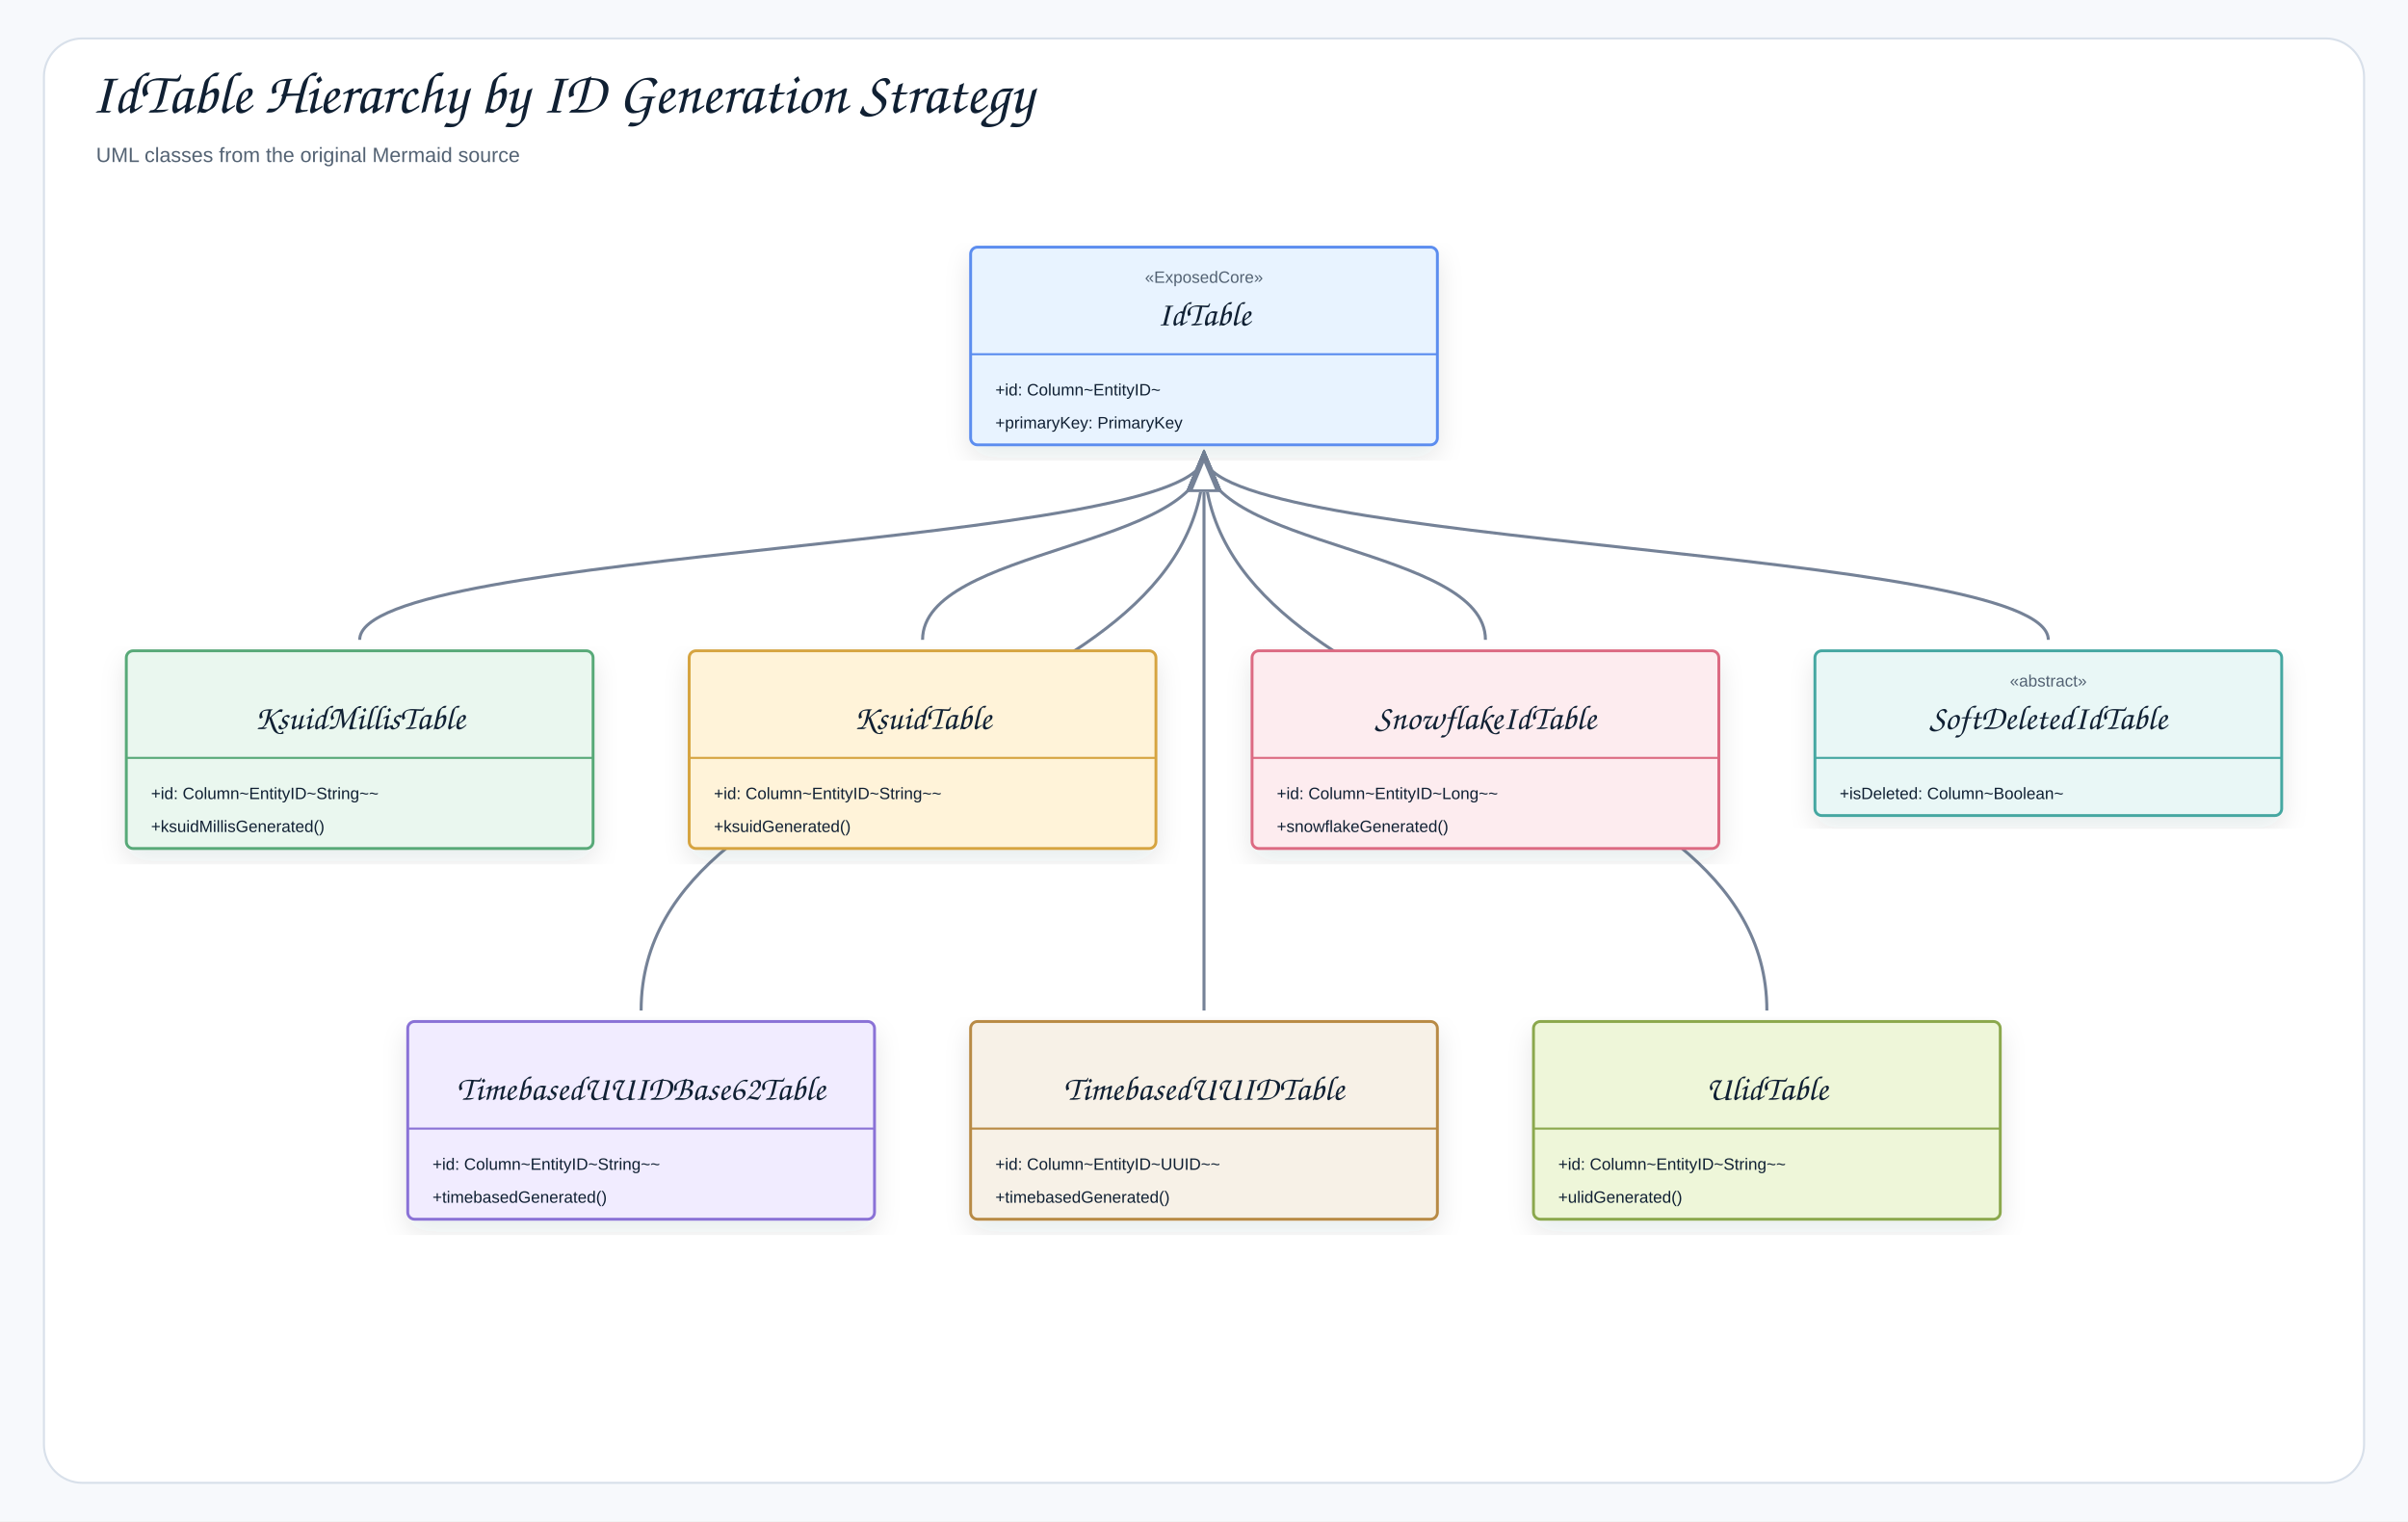
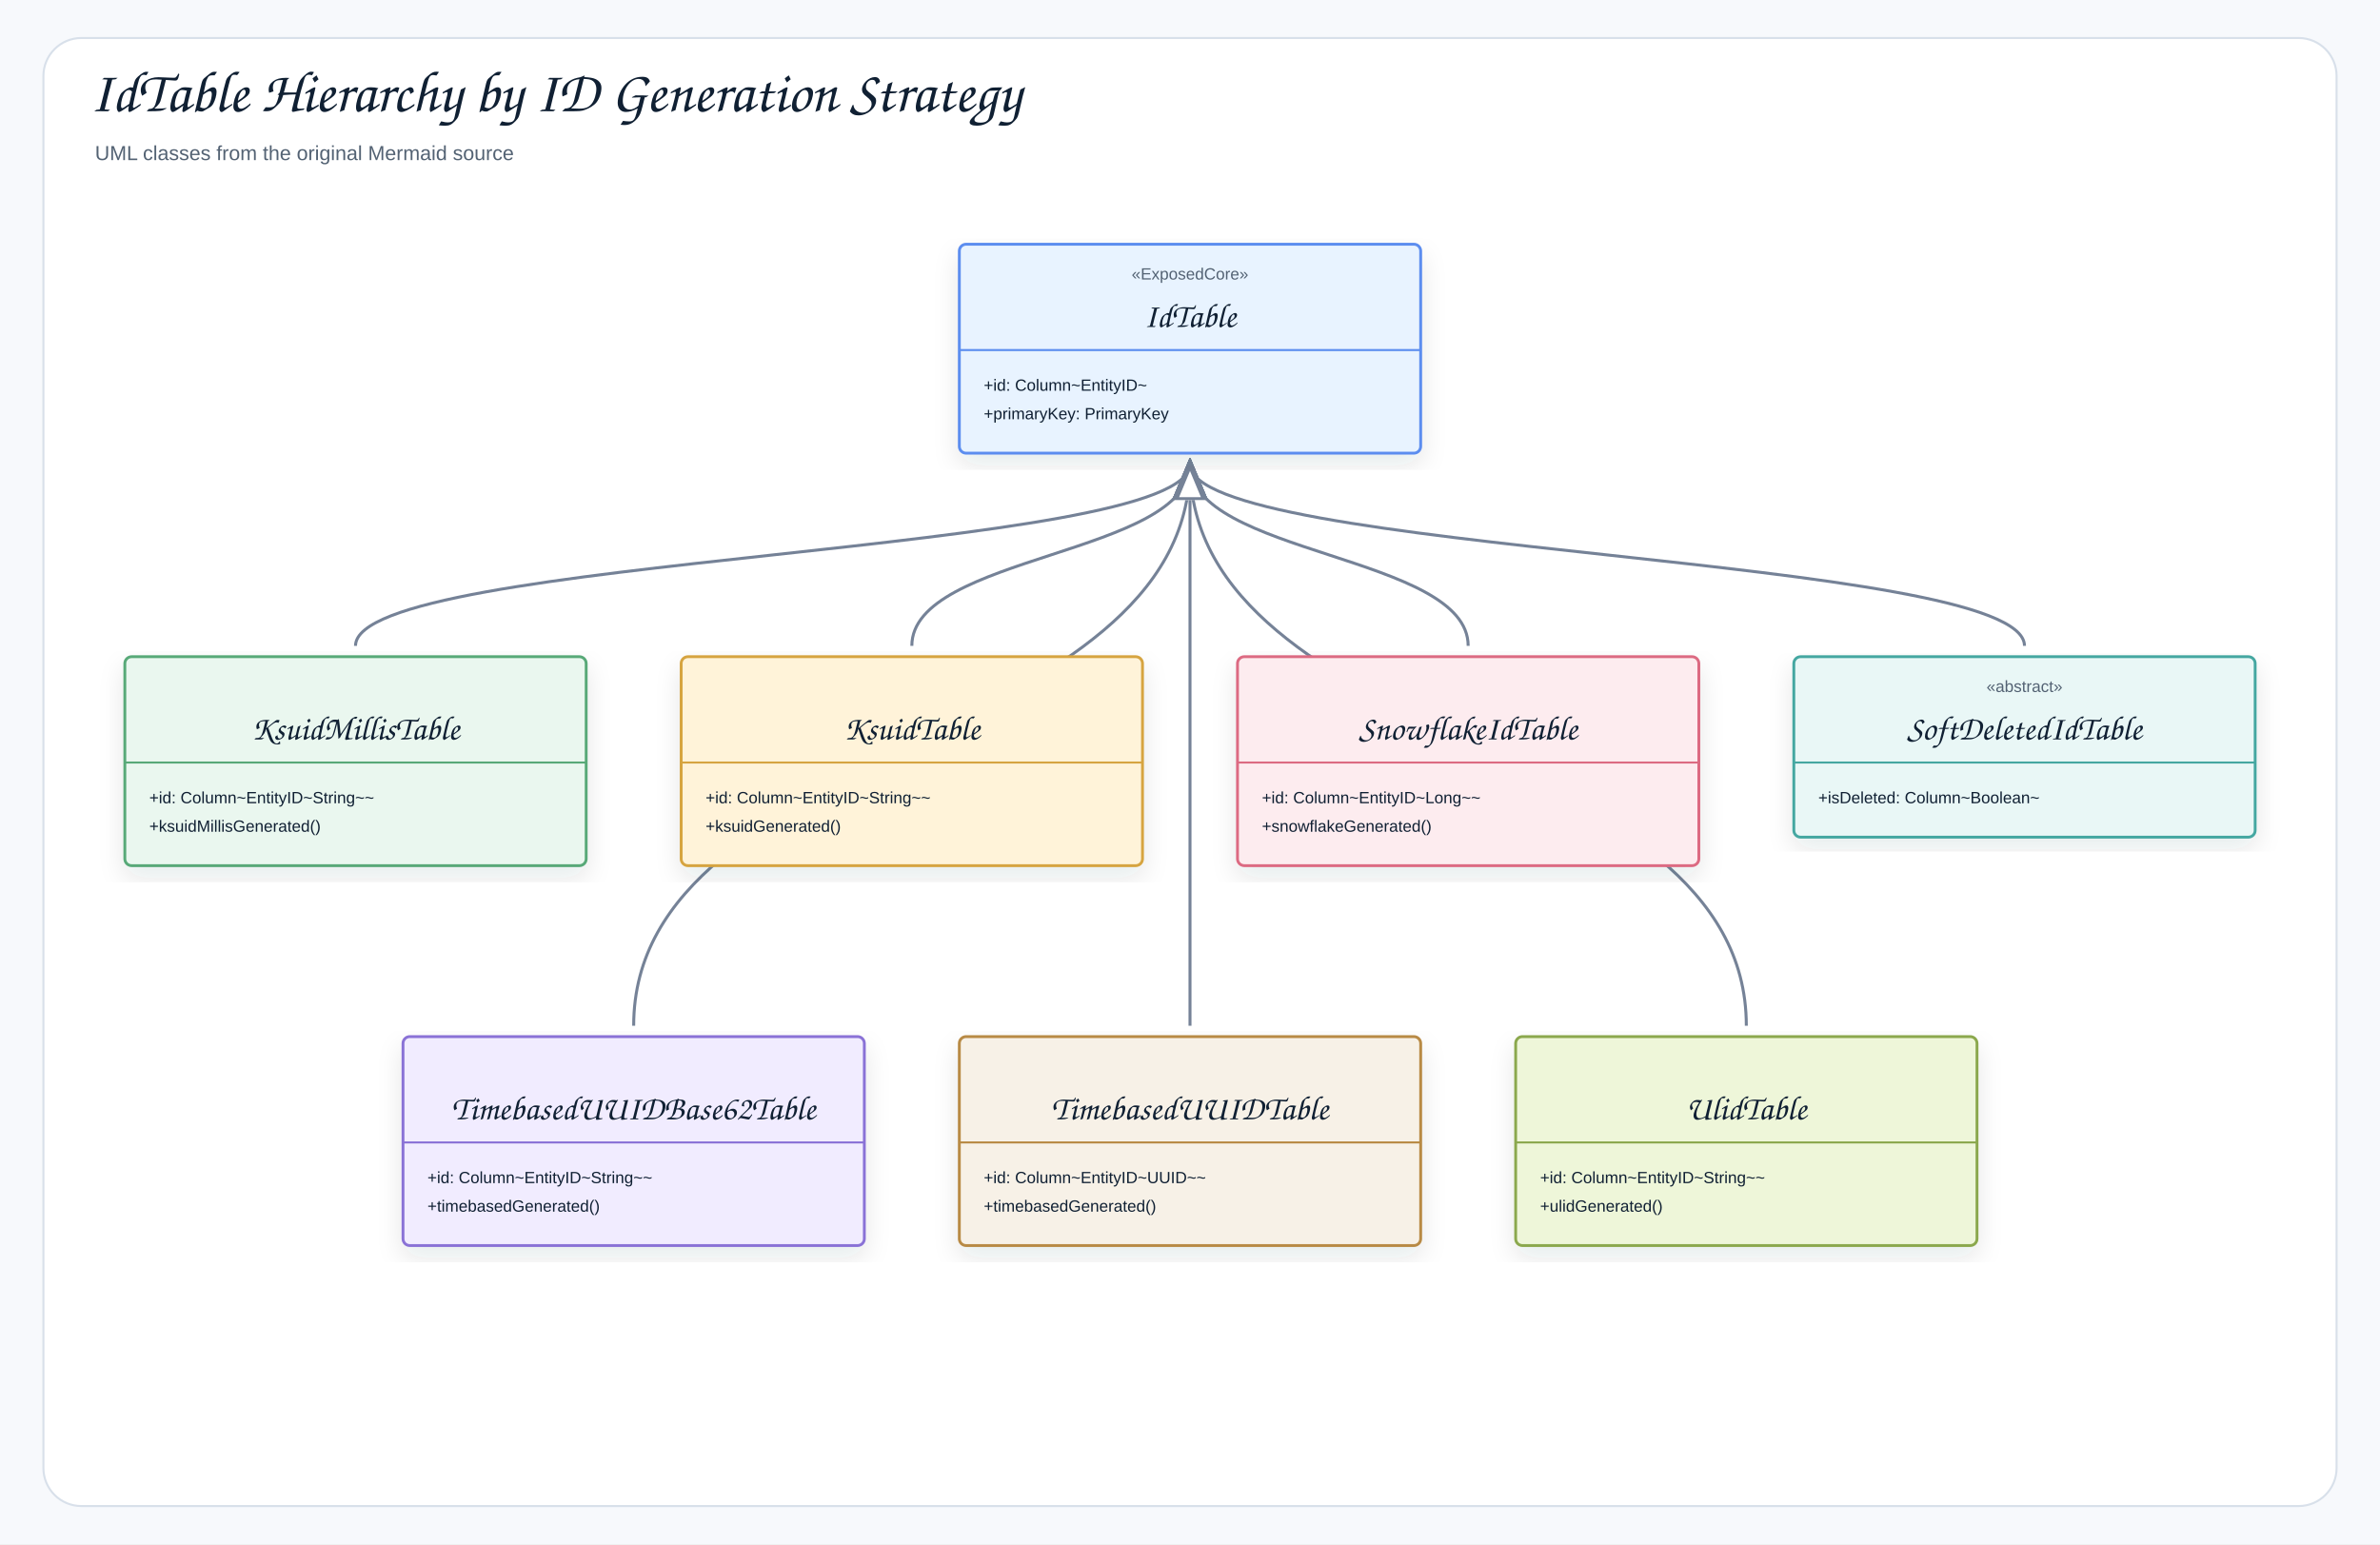
- <svg xmlns="http://www.w3.org/2000/svg" width="1754" height="1108" viewBox="0 0 1754 1108" role="img" aria-label="IdTable Hierarchy by ID Generation Strategy">
+ <svg xmlns="http://www.w3.org/2000/svg" width="1754" height="1138" viewBox="0 0 1754 1138" role="img" aria-label="IdTable Hierarchy by ID Generation Strategy">
  <defs>
    <filter id="shadow" x="-8%" y="-8%" width="116%" height="116%">
      <feDropShadow dx="0" dy="8" stdDeviation="9" flood-color="#1f2937" flood-opacity="0.10" />
    </filter>
    <marker id="openArrow" markerWidth="12" markerHeight="10" refX="10" refY="5" orient="auto" markerUnits="strokeWidth">
      <path d="M 1 1 L 10 5 L 1 9" fill="none" stroke="#758297" stroke-width="1.8" stroke-linecap="round" stroke-linejoin="round" />
    </marker>
    <marker id="inherit" markerWidth="14" markerHeight="12" refX="12" refY="6" orient="auto" markerUnits="strokeWidth">
      <path d="M 0 1 L 12 6 L 0 11 Z" fill="#ffffff" stroke="#758297" stroke-width="1.8" />
    </marker>
    <style>
    .canvas{fill:#f7f9fc}.frame{fill:#fff;stroke:#d8e0ea;stroke-width:1.5}
    .title{font-family:"Architects Daughter","Comic Sans MS","Comic Sans",cursive;font-size:43px;font-weight:400;fill:#102033}
    .subtitle{font-family:"Comic Sans MS","Comic Sans","Comic Neue",Arial,sans-serif;font-size:15px;font-weight:400;fill:#536273}
    .label{font-family:"Architects Daughter","Comic Sans MS","Comic Sans",cursive;font-size:25px;font-weight:400;fill:#102033}
    .smallLabel{font-family:"Architects Daughter","Comic Sans MS","Comic Sans",cursive;font-size:21px;font-weight:400;fill:#102033}
    .mono{font-family:"Comic Sans MS","Comic Sans","Comic Neue",Arial,sans-serif;font-size:12px;font-weight:400;fill:#102033}
    .small{font-family:"Comic Sans MS","Comic Sans","Comic Neue",Arial,sans-serif;font-size:12px;font-weight:400;fill:#536273}
    .strong{font-family:"Comic Sans MS","Comic Sans","Comic Neue",Arial,sans-serif;font-size:13px;font-weight:400;fill:#102033}
    .card{stroke-width:2.1;filter:url(#shadow)}.compartment{stroke-width:1.5;fill:none}
    .line{stroke:#758297;stroke-width:2.1;fill:none;marker-end:url(#openArrow)}
    .plainLine{stroke:#758297;stroke-width:2.1;fill:none}
    .dashed{stroke:#758297;stroke-width:2.1;stroke-dasharray:7 6;fill:none;marker-end:url(#openArrow)}
    .inheritLine{stroke:#758297;stroke-width:2.2;fill:none;marker-end:url(#inherit)}
    .implLine{stroke:#758297;stroke-width:2.2;stroke-dasharray:8 7;fill:none;marker-end:url(#inherit)}
  </style>
  </defs>
-   <rect class="canvas" width="1754" height="1108" />
-   <rect class="frame" x="32" y="28" width="1690" height="1052" rx="28" />
+   <rect class="canvas" width="1754" height="1138" />
+   <rect class="frame" x="32" y="28" width="1690" height="1082" rx="28" />
  <text class="title" x="66" y="82">IdTable Hierarchy by ID Generation Strategy</text>
  <text class="subtitle" x="70" y="118">UML classes from the original Mermaid source</text>
-   <path class="inheritLine" d="M1492 466 C1492 399 877 399 877 332" />
-   <path class="inheritLine" d="M467 736 C467 534 877 534 877 332" />
-   <path class="inheritLine" d="M877 736 C877 534 877 534 877 332" />
-   <path class="inheritLine" d="M1082 466 C1082 399 877 399 877 332" />
-   <path class="inheritLine" d="M1287 736 C1287 534 877 534 877 332" />
-   <path class="inheritLine" d="M262 466 C262 399 877 399 877 332" />
-   <path class="inheritLine" d="M672 466 C672 399 877 399 877 332" />
+   <path class="inheritLine" d="M1492 476 C1492 409 877 409 877 342" />
+   <path class="inheritLine" d="M467 756 C467 549 877 549 877 342" />
+   <path class="inheritLine" d="M877 756 C877 549 877 549 877 342" />
+   <path class="inheritLine" d="M1082 476 C1082 409 877 409 877 342" />
+   <path class="inheritLine" d="M1287 756 C1287 549 877 549 877 342" />
+   <path class="inheritLine" d="M262 476 C262 409 877 409 877 342" />
+   <path class="inheritLine" d="M672 476 C672 409 877 409 877 342" />
  <g transform="translate(707,180)">
-     <rect class="card" x="0" y="0" width="340" height="144" rx="5" fill="#E8F3FF" stroke="#5B8DEF" />
+     <rect class="card" x="0" y="0" width="340" height="154" rx="5" fill="#E8F3FF" stroke="#5B8DEF" />
    <line class="compartment" x1="0" y1="78" x2="340" y2="78" stroke="#5B8DEF" />
    <text class="small" x="170" y="26" text-anchor="middle">«ExposedCore»</text>
-     <text class="label" x="170" y="57" text-anchor="middle">IdTable</text>
+     <text class="label" x="170" y="61" text-anchor="middle">IdTable</text>
    <text class="mono" x="18" y="108">+id: Column~EntityID~</text>
-     <text class="mono" x="18" y="132">+primaryKey: PrimaryKey</text>
+     <text class="mono" x="18" y="129">+primaryKey: PrimaryKey</text>
  </g>
-   <g transform="translate(92,474)">
-     <rect class="card" x="0" y="0" width="340" height="144" rx="5" fill="#EAF7EF" stroke="#58A978" />
+   <g transform="translate(92,484)">
+     <rect class="card" x="0" y="0" width="340" height="154" rx="5" fill="#EAF7EF" stroke="#58A978" />
    <line class="compartment" x1="0" y1="78" x2="340" y2="78" stroke="#58A978" />
    <text class="small" x="170" y="26" text-anchor="middle" />
-     <text class="label" x="170" y="57" text-anchor="middle">KsuidMillisTable</text>
+     <text class="label" x="170" y="61" text-anchor="middle">KsuidMillisTable</text>
    <text class="mono" x="18" y="108">+id: Column~EntityID~String~~</text>
-     <text class="mono" x="18" y="132">+ksuidMillisGenerated()</text>
+     <text class="mono" x="18" y="129">+ksuidMillisGenerated()</text>
  </g>
-   <g transform="translate(502,474)">
-     <rect class="card" x="0" y="0" width="340" height="144" rx="5" fill="#FFF3D9" stroke="#D6A441" />
+   <g transform="translate(502,484)">
+     <rect class="card" x="0" y="0" width="340" height="154" rx="5" fill="#FFF3D9" stroke="#D6A441" />
    <line class="compartment" x1="0" y1="78" x2="340" y2="78" stroke="#D6A441" />
    <text class="small" x="170" y="26" text-anchor="middle" />
-     <text class="label" x="170" y="57" text-anchor="middle">KsuidTable</text>
+     <text class="label" x="170" y="61" text-anchor="middle">KsuidTable</text>
    <text class="mono" x="18" y="108">+id: Column~EntityID~String~~</text>
-     <text class="mono" x="18" y="132">+ksuidGenerated()</text>
+     <text class="mono" x="18" y="129">+ksuidGenerated()</text>
  </g>
-   <g transform="translate(912,474)">
-     <rect class="card" x="0" y="0" width="340" height="144" rx="5" fill="#FDECEF" stroke="#DC6B82" />
+   <g transform="translate(912,484)">
+     <rect class="card" x="0" y="0" width="340" height="154" rx="5" fill="#FDECEF" stroke="#DC6B82" />
    <line class="compartment" x1="0" y1="78" x2="340" y2="78" stroke="#DC6B82" />
    <text class="small" x="170" y="26" text-anchor="middle" />
-     <text class="label" x="170" y="57" text-anchor="middle">SnowflakeIdTable</text>
+     <text class="label" x="170" y="61" text-anchor="middle">SnowflakeIdTable</text>
    <text class="mono" x="18" y="108">+id: Column~EntityID~Long~~</text>
-     <text class="mono" x="18" y="132">+snowflakeGenerated()</text>
+     <text class="mono" x="18" y="129">+snowflakeGenerated()</text>
  </g>
-   <g transform="translate(1322,474)">
-     <rect class="card" x="0" y="0" width="340" height="120" rx="5" fill="#E9F7F6" stroke="#45A7A1" />
+   <g transform="translate(1322,484)">
+     <rect class="card" x="0" y="0" width="340" height="133" rx="5" fill="#E9F7F6" stroke="#45A7A1" />
    <line class="compartment" x1="0" y1="78" x2="340" y2="78" stroke="#45A7A1" />
    <text class="small" x="170" y="26" text-anchor="middle">«abstract»</text>
-     <text class="label" x="170" y="57" text-anchor="middle">SoftDeletedIdTable</text>
+     <text class="label" x="170" y="61" text-anchor="middle">SoftDeletedIdTable</text>
    <text class="mono" x="18" y="108">+isDeleted: Column~Boolean~</text>
  </g>
-   <g transform="translate(297,744)">
-     <rect class="card" x="0" y="0" width="340" height="144" rx="5" fill="#F1ECFF" stroke="#8A72D6" />
+   <g transform="translate(297,764)">
+     <rect class="card" x="0" y="0" width="340" height="154" rx="5" fill="#F1ECFF" stroke="#8A72D6" />
    <line class="compartment" x1="0" y1="78" x2="340" y2="78" stroke="#8A72D6" />
    <text class="small" x="170" y="26" text-anchor="middle" />
-     <text class="label" x="170" y="57" text-anchor="middle">TimebasedUUIDBase62Table</text>
+     <text class="label" x="170" y="61" text-anchor="middle">TimebasedUUIDBase62Table</text>
    <text class="mono" x="18" y="108">+id: Column~EntityID~String~~</text>
-     <text class="mono" x="18" y="132">+timebasedGenerated()</text>
+     <text class="mono" x="18" y="129">+timebasedGenerated()</text>
  </g>
-   <g transform="translate(707,744)">
-     <rect class="card" x="0" y="0" width="340" height="144" rx="5" fill="#F7F1E7" stroke="#B88A44" />
+   <g transform="translate(707,764)">
+     <rect class="card" x="0" y="0" width="340" height="154" rx="5" fill="#F7F1E7" stroke="#B88A44" />
    <line class="compartment" x1="0" y1="78" x2="340" y2="78" stroke="#B88A44" />
    <text class="small" x="170" y="26" text-anchor="middle" />
-     <text class="label" x="170" y="57" text-anchor="middle">TimebasedUUIDTable</text>
+     <text class="label" x="170" y="61" text-anchor="middle">TimebasedUUIDTable</text>
    <text class="mono" x="18" y="108">+id: Column~EntityID~UUID~~</text>
-     <text class="mono" x="18" y="132">+timebasedGenerated()</text>
+     <text class="mono" x="18" y="129">+timebasedGenerated()</text>
  </g>
-   <g transform="translate(1117,744)">
-     <rect class="card" x="0" y="0" width="340" height="144" rx="5" fill="#EEF6D9" stroke="#8BA84D" />
+   <g transform="translate(1117,764)">
+     <rect class="card" x="0" y="0" width="340" height="154" rx="5" fill="#EEF6D9" stroke="#8BA84D" />
    <line class="compartment" x1="0" y1="78" x2="340" y2="78" stroke="#8BA84D" />
    <text class="small" x="170" y="26" text-anchor="middle" />
-     <text class="label" x="170" y="57" text-anchor="middle">UlidTable</text>
+     <text class="label" x="170" y="61" text-anchor="middle">UlidTable</text>
    <text class="mono" x="18" y="108">+id: Column~EntityID~String~~</text>
-     <text class="mono" x="18" y="132">+ulidGenerated()</text>
+     <text class="mono" x="18" y="129">+ulidGenerated()</text>
  </g>
</svg>
